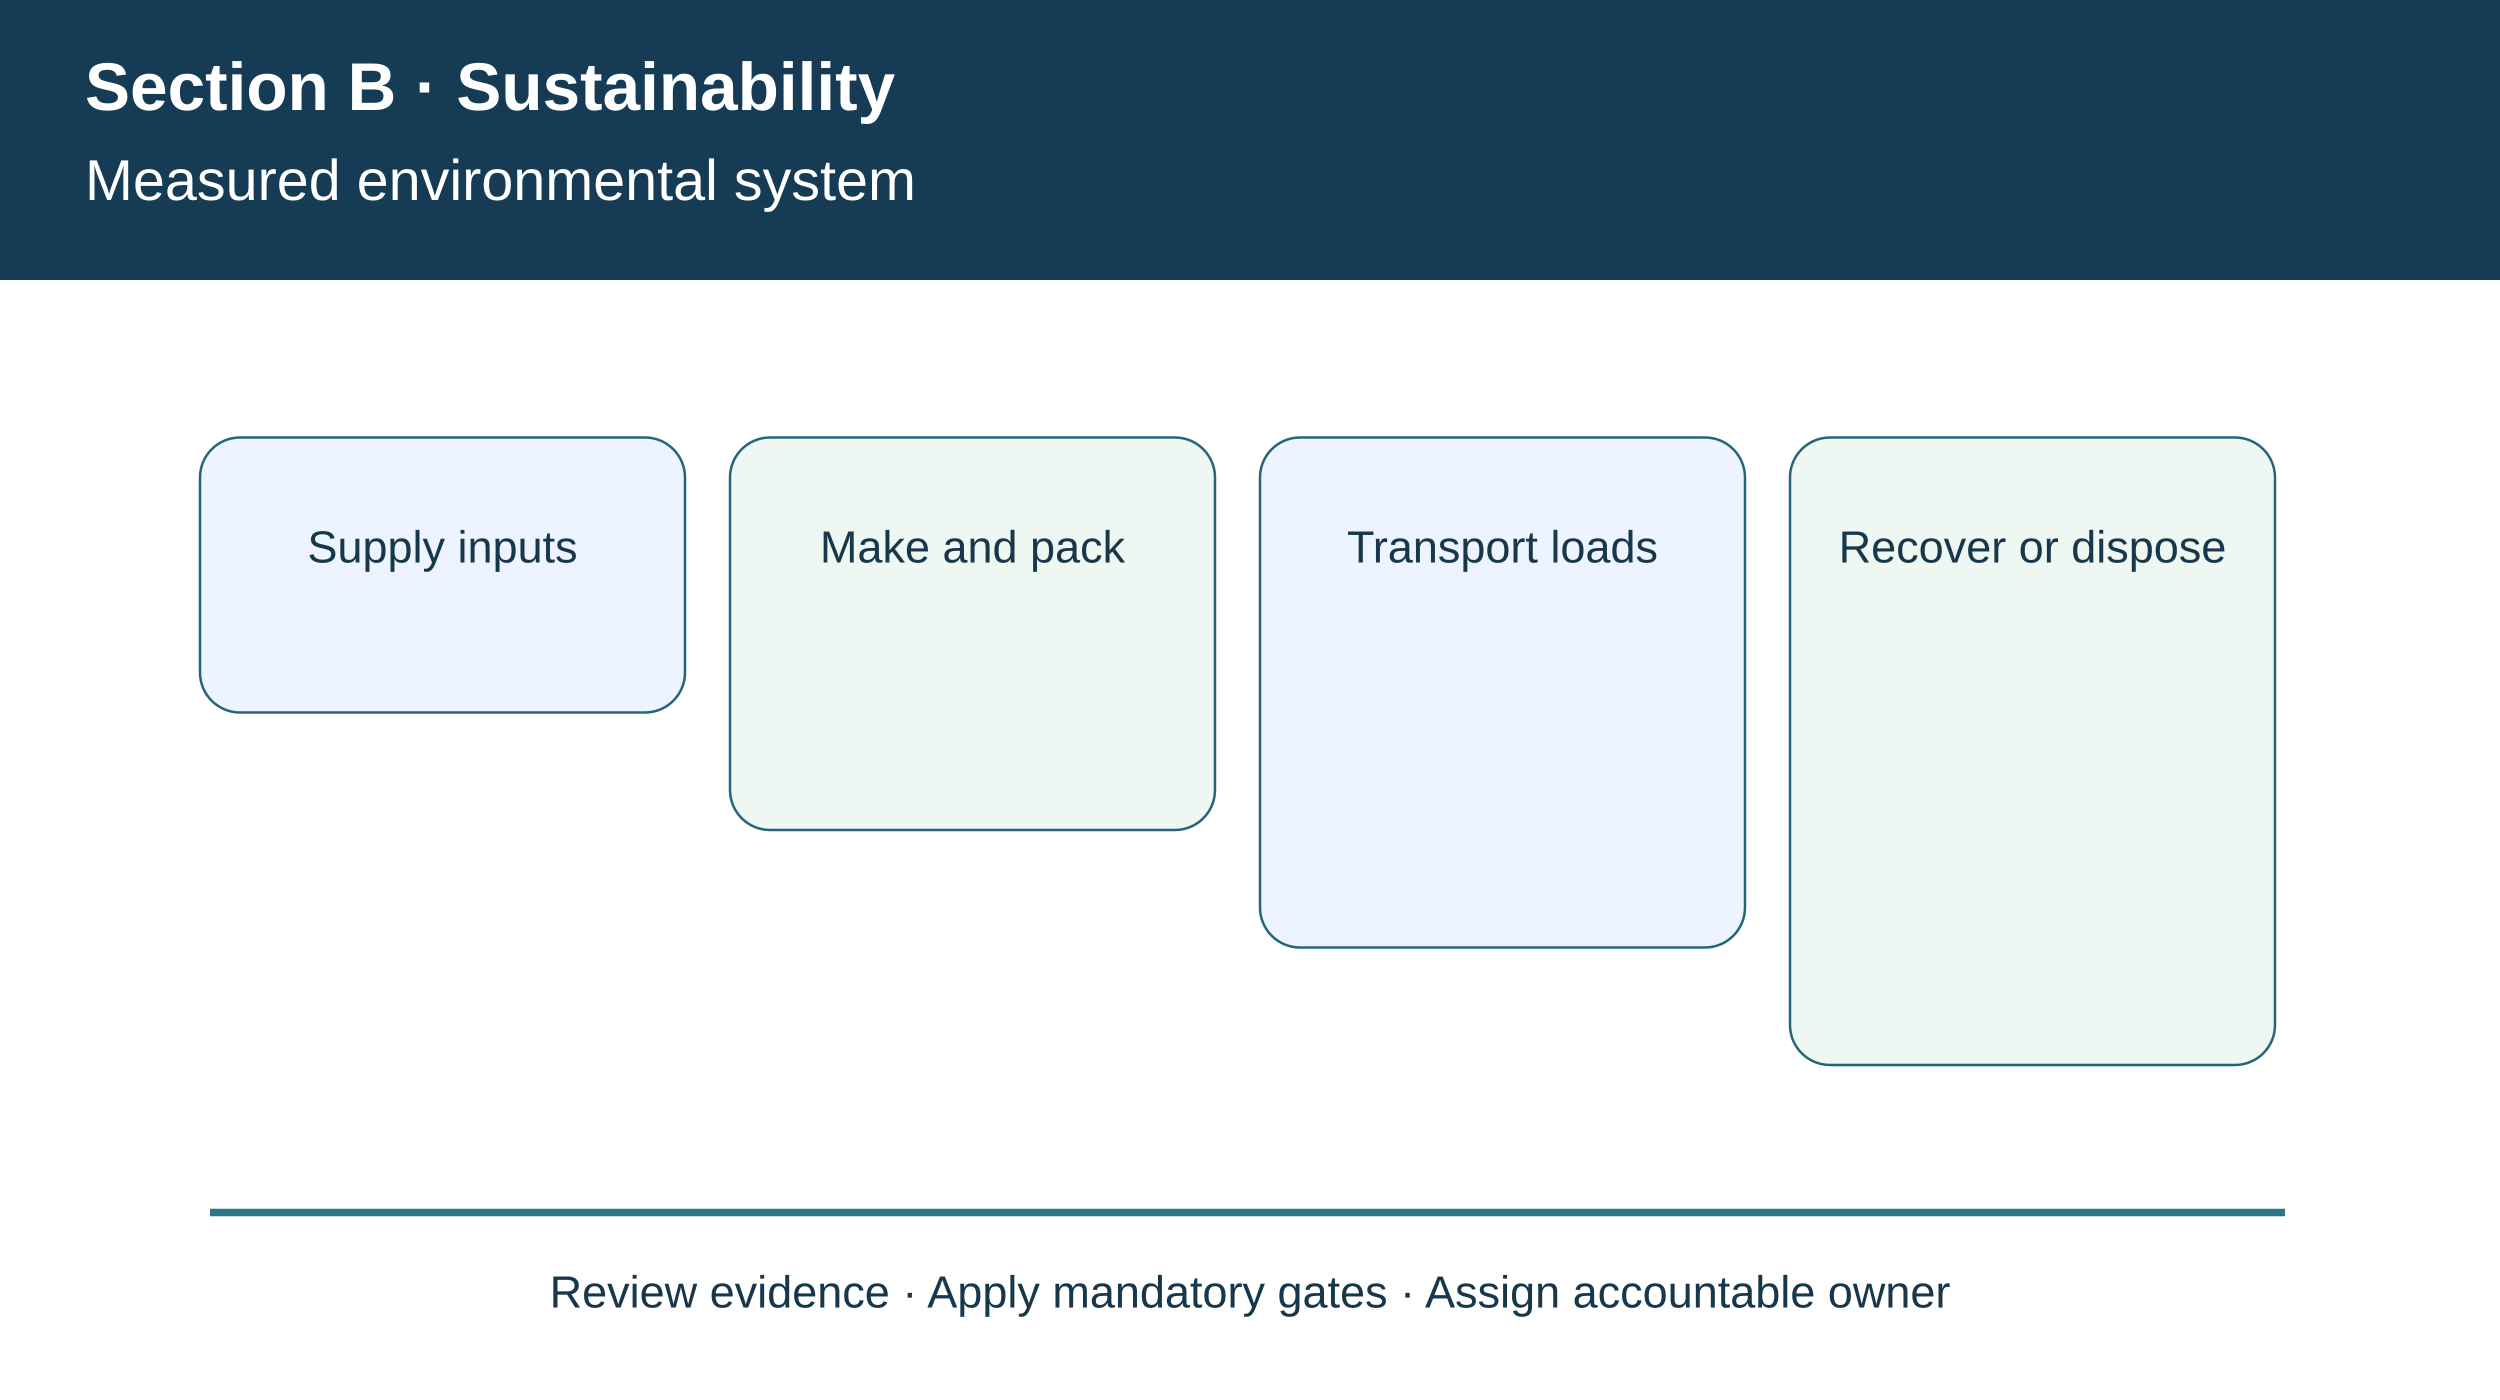
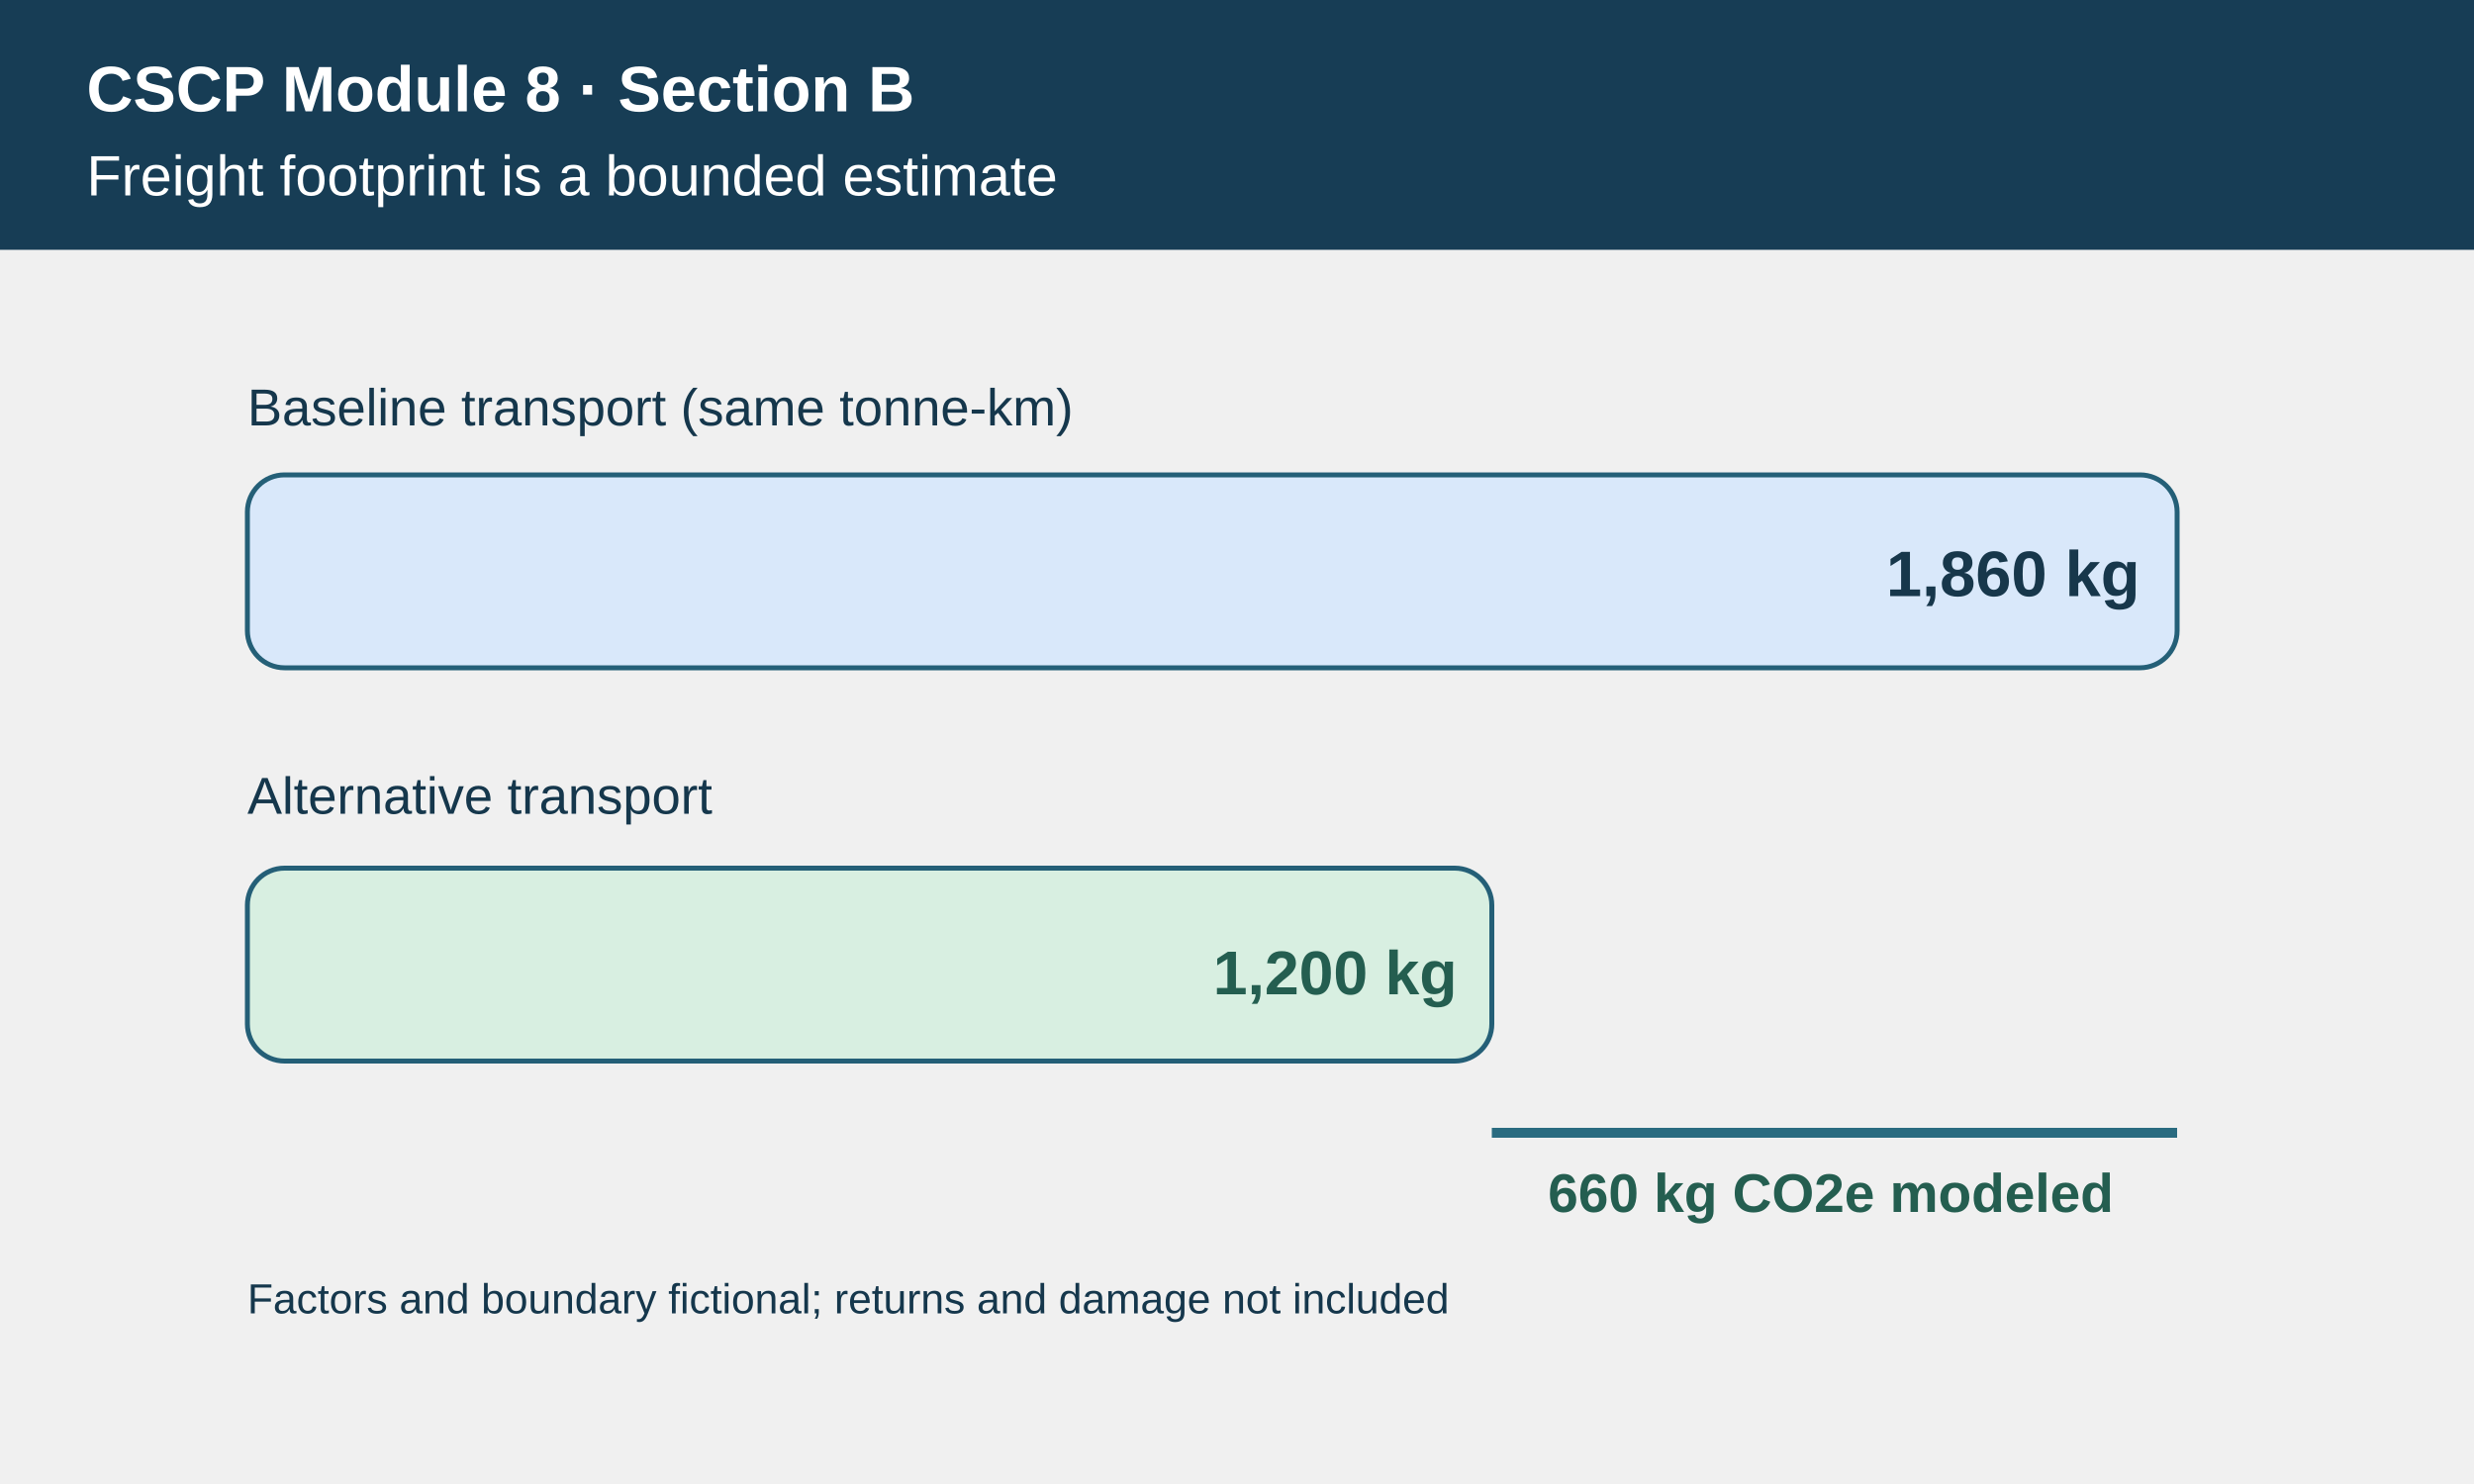
- <svg xmlns="http://www.w3.org/2000/svg" width="1000" height="560" viewBox="0 0 1000 560" role="img" aria-labelledby="title desc">
-   <rect x="0" y="0" width="1000" height="560" fill="#fff" />
-   <rect x="0" y="0" width="1000" height="112" fill="#163c55" />
-   <text x="34" y="44" font-family="Arial" font-size="27" font-weight="bold" fill="#fff">Section B · Sustainability</text>
-   <text x="34" y="80" font-family="Arial" font-size="23" fill="#fff">Measured environmental system</text>
-   <g font-family="Arial">
-     <rect x="80" y="175" width="194" height="110" rx="16" fill="#edf4ff" stroke="#246579" />
-     <text x="177" y="225" text-anchor="middle" font-size="18" fill="#17374b">Supply inputs</text>
-     <rect x="292" y="175" width="194" height="157" rx="16" fill="#eef7f2" stroke="#246579" />
-     <text x="389" y="225" text-anchor="middle" font-size="18" fill="#17374b">Make and pack</text>
-     <rect x="504" y="175" width="194" height="204" rx="16" fill="#edf4ff" stroke="#246579" />
-     <text x="601" y="225" text-anchor="middle" font-size="18" fill="#17374b">Transport loads</text>
-     <rect x="716" y="175" width="194" height="251" rx="16" fill="#eef7f2" stroke="#246579" />
-     <text x="813" y="225" text-anchor="middle" font-size="18" fill="#17374b">Recover or dispose</text>
+ <svg xmlns="http://www.w3.org/2000/svg" width="1000" height="600" viewBox="0 0 1000 600" role="img" aria-labelledby="title desc">
+   <rect x="0" y="0" width="1000" height="100" fill="#173d55" stroke="#173d55" stroke-width="2" rx="0" />
+   <text x="35" y="45" fill="#ffffff" font-family="Arial, sans-serif" text-anchor="start" font-size="26" font-weight="700">CSCP Module 8 · Section B</text>
+   <text x="35" y="79" fill="#ffffff" font-family="Arial, sans-serif" text-anchor="start" font-size="23" font-weight="400">Freight footprint is a bounded estimate</text>
+   <g>
+     <text x="100" y="172" fill="#15374c" font-family="Arial, sans-serif" text-anchor="start" font-size="21" font-weight="400">Baseline transport (same tonne-km)</text>
+     <rect x="100" y="192" width="780" height="78" fill="#d9e8fa" stroke="#245f77" stroke-width="2" rx="15" />
+     <text x="865" y="241" fill="#17374b" font-family="Arial, sans-serif" text-anchor="end" font-size="26" font-weight="700">1,860 kg</text>
+     <text x="100" y="329" fill="#15374c" font-family="Arial, sans-serif" text-anchor="start" font-size="21" font-weight="400">Alternative transport</text>
+     <rect x="100" y="351" width="503" height="78" fill="#d8efe1" stroke="#245f77" stroke-width="2" rx="15" />
+     <text x="589" y="402" fill="#245e50" font-family="Arial, sans-serif" text-anchor="end" font-size="25" font-weight="700">1,200 kg</text>
+     <line x1="603" y1="458" x2="880" y2="458" stroke="#2a6b80" stroke-width="4" />
+     <text x="740" y="490" fill="#245e50" font-family="Arial, sans-serif" text-anchor="middle" font-size="22" font-weight="700">660 kg CO2e modeled</text>
+     <text x="100" y="531" fill="#15374c" font-family="Arial, sans-serif" text-anchor="start" font-size="17" font-weight="400">Factors and boundary fictional; returns and damage not included</text>
  </g>
-   <path d="M84 485 H914" stroke="#2b7889" stroke-width="3" />
-   <text x="500" y="523" text-anchor="middle" font-family="Arial" font-size="18" fill="#17374b">Review evidence · Apply mandatory gates · Assign accountable owner</text>
</svg>
